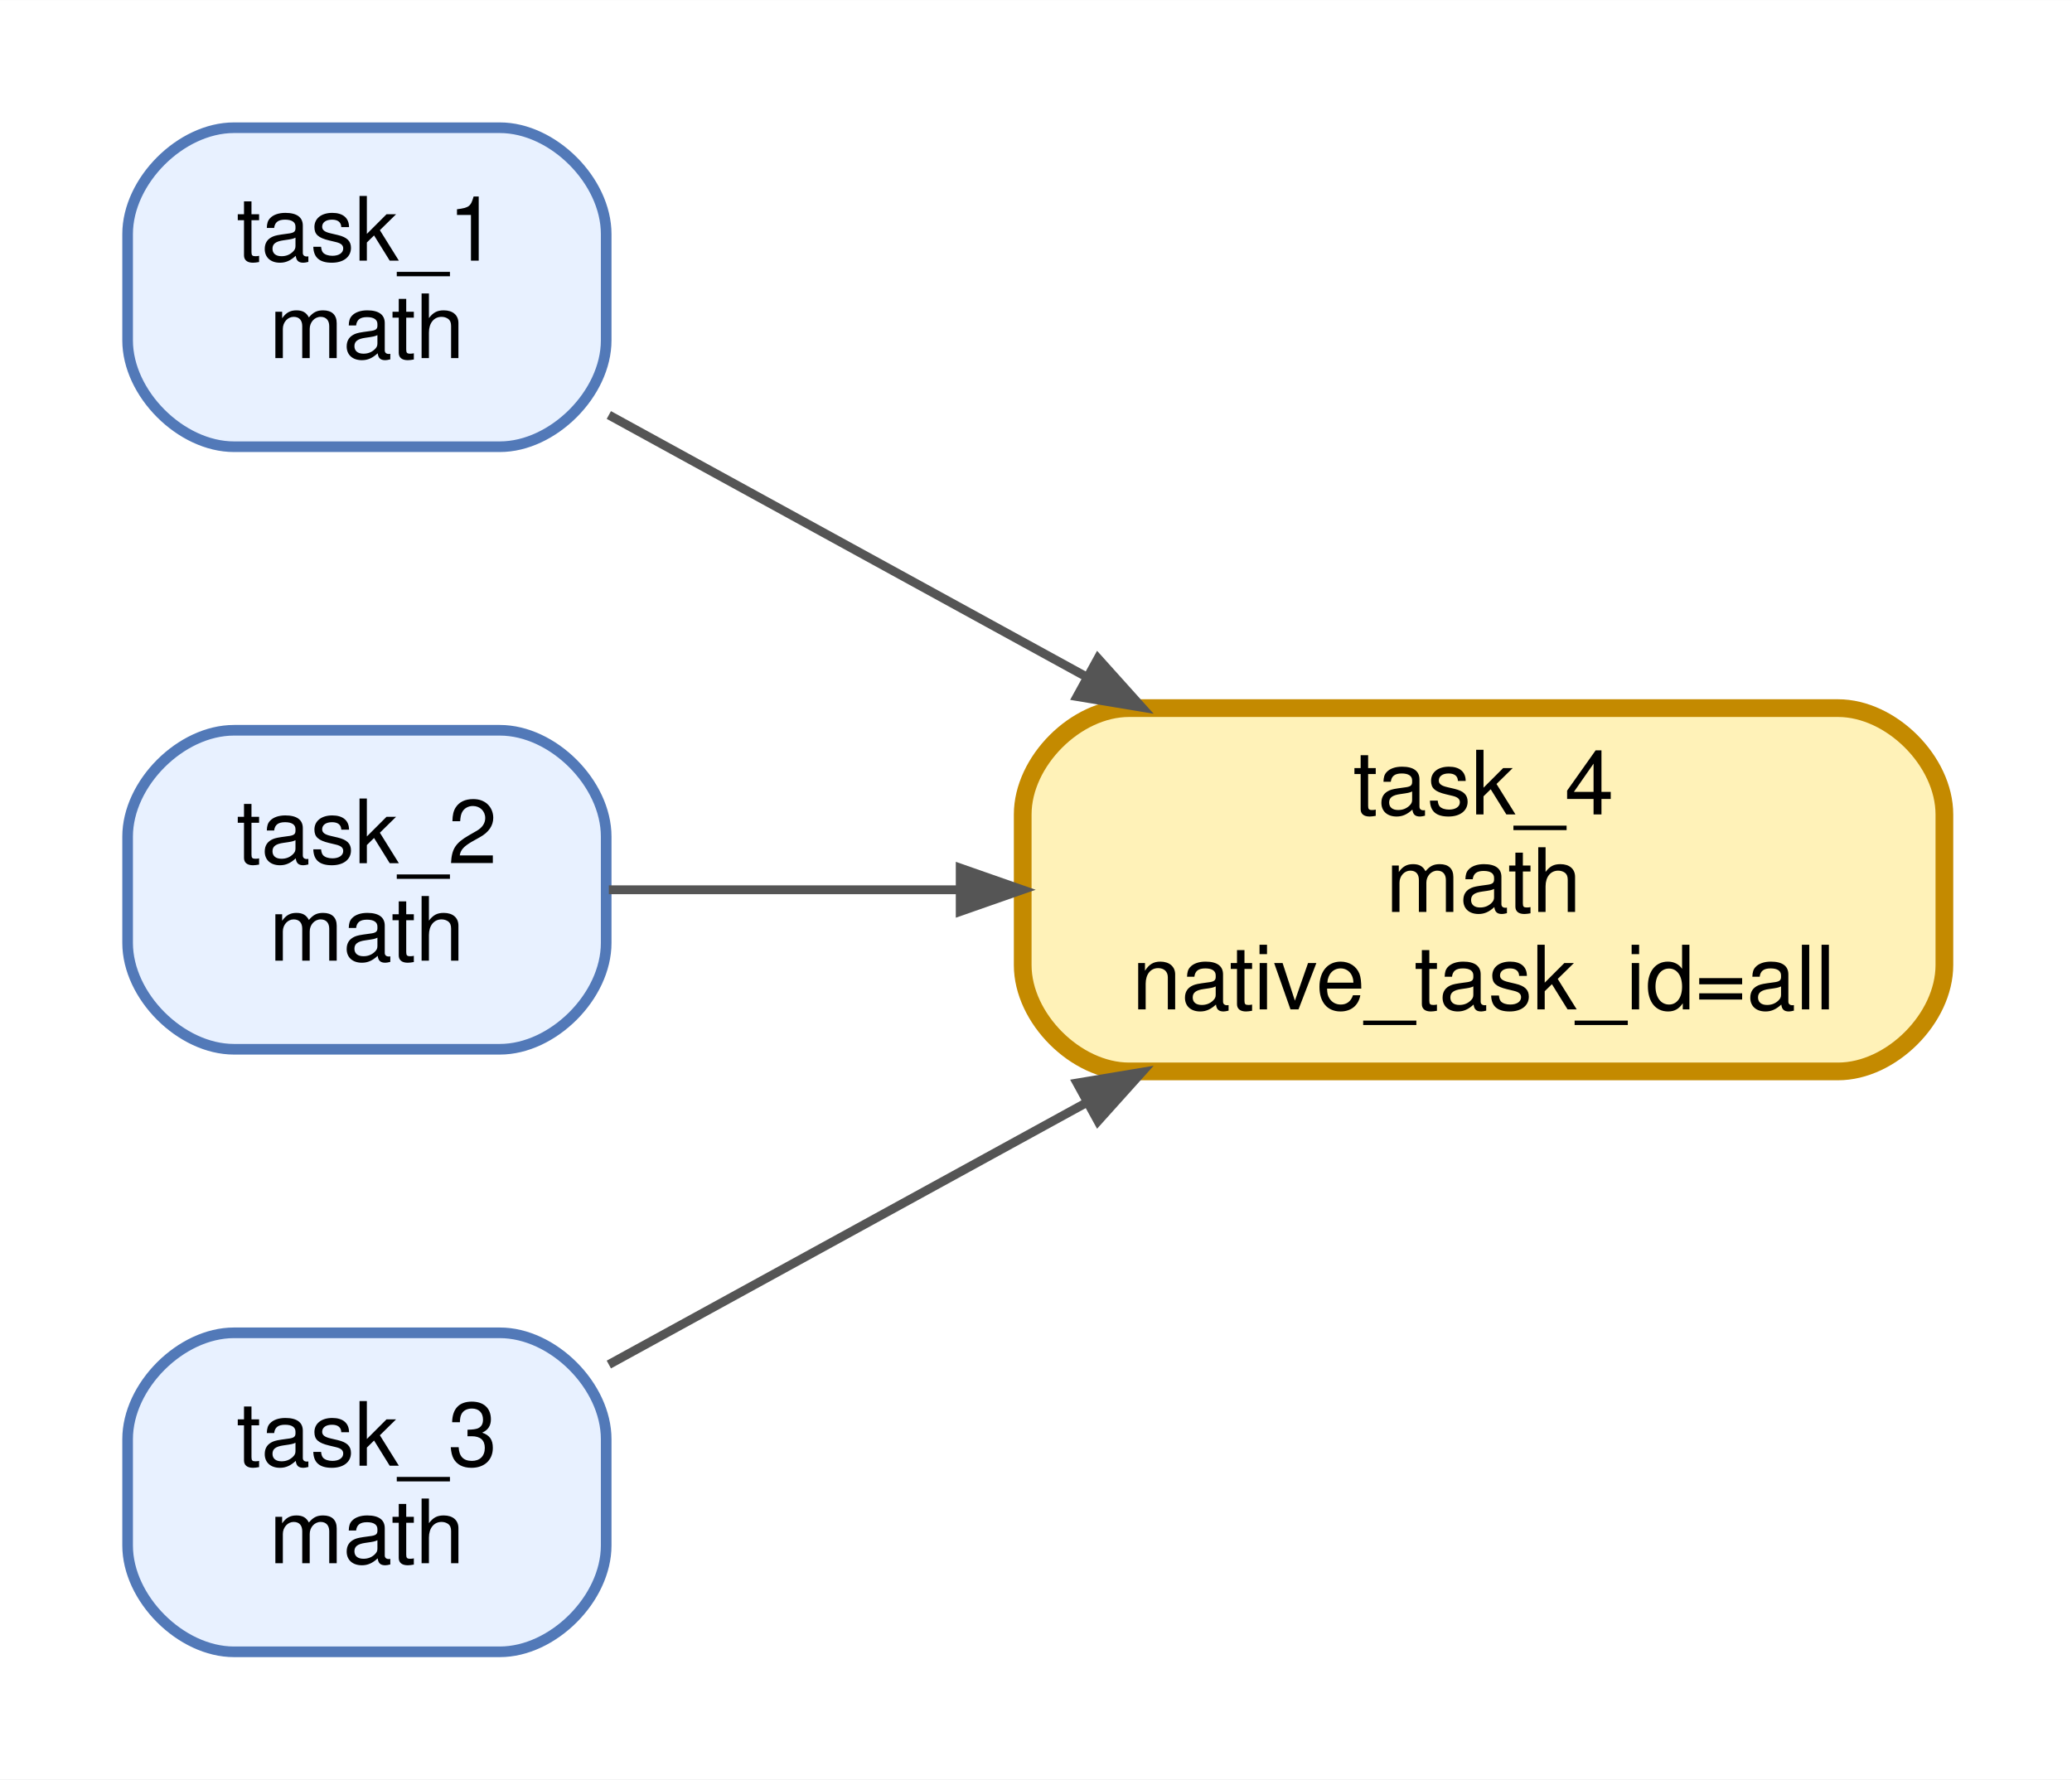
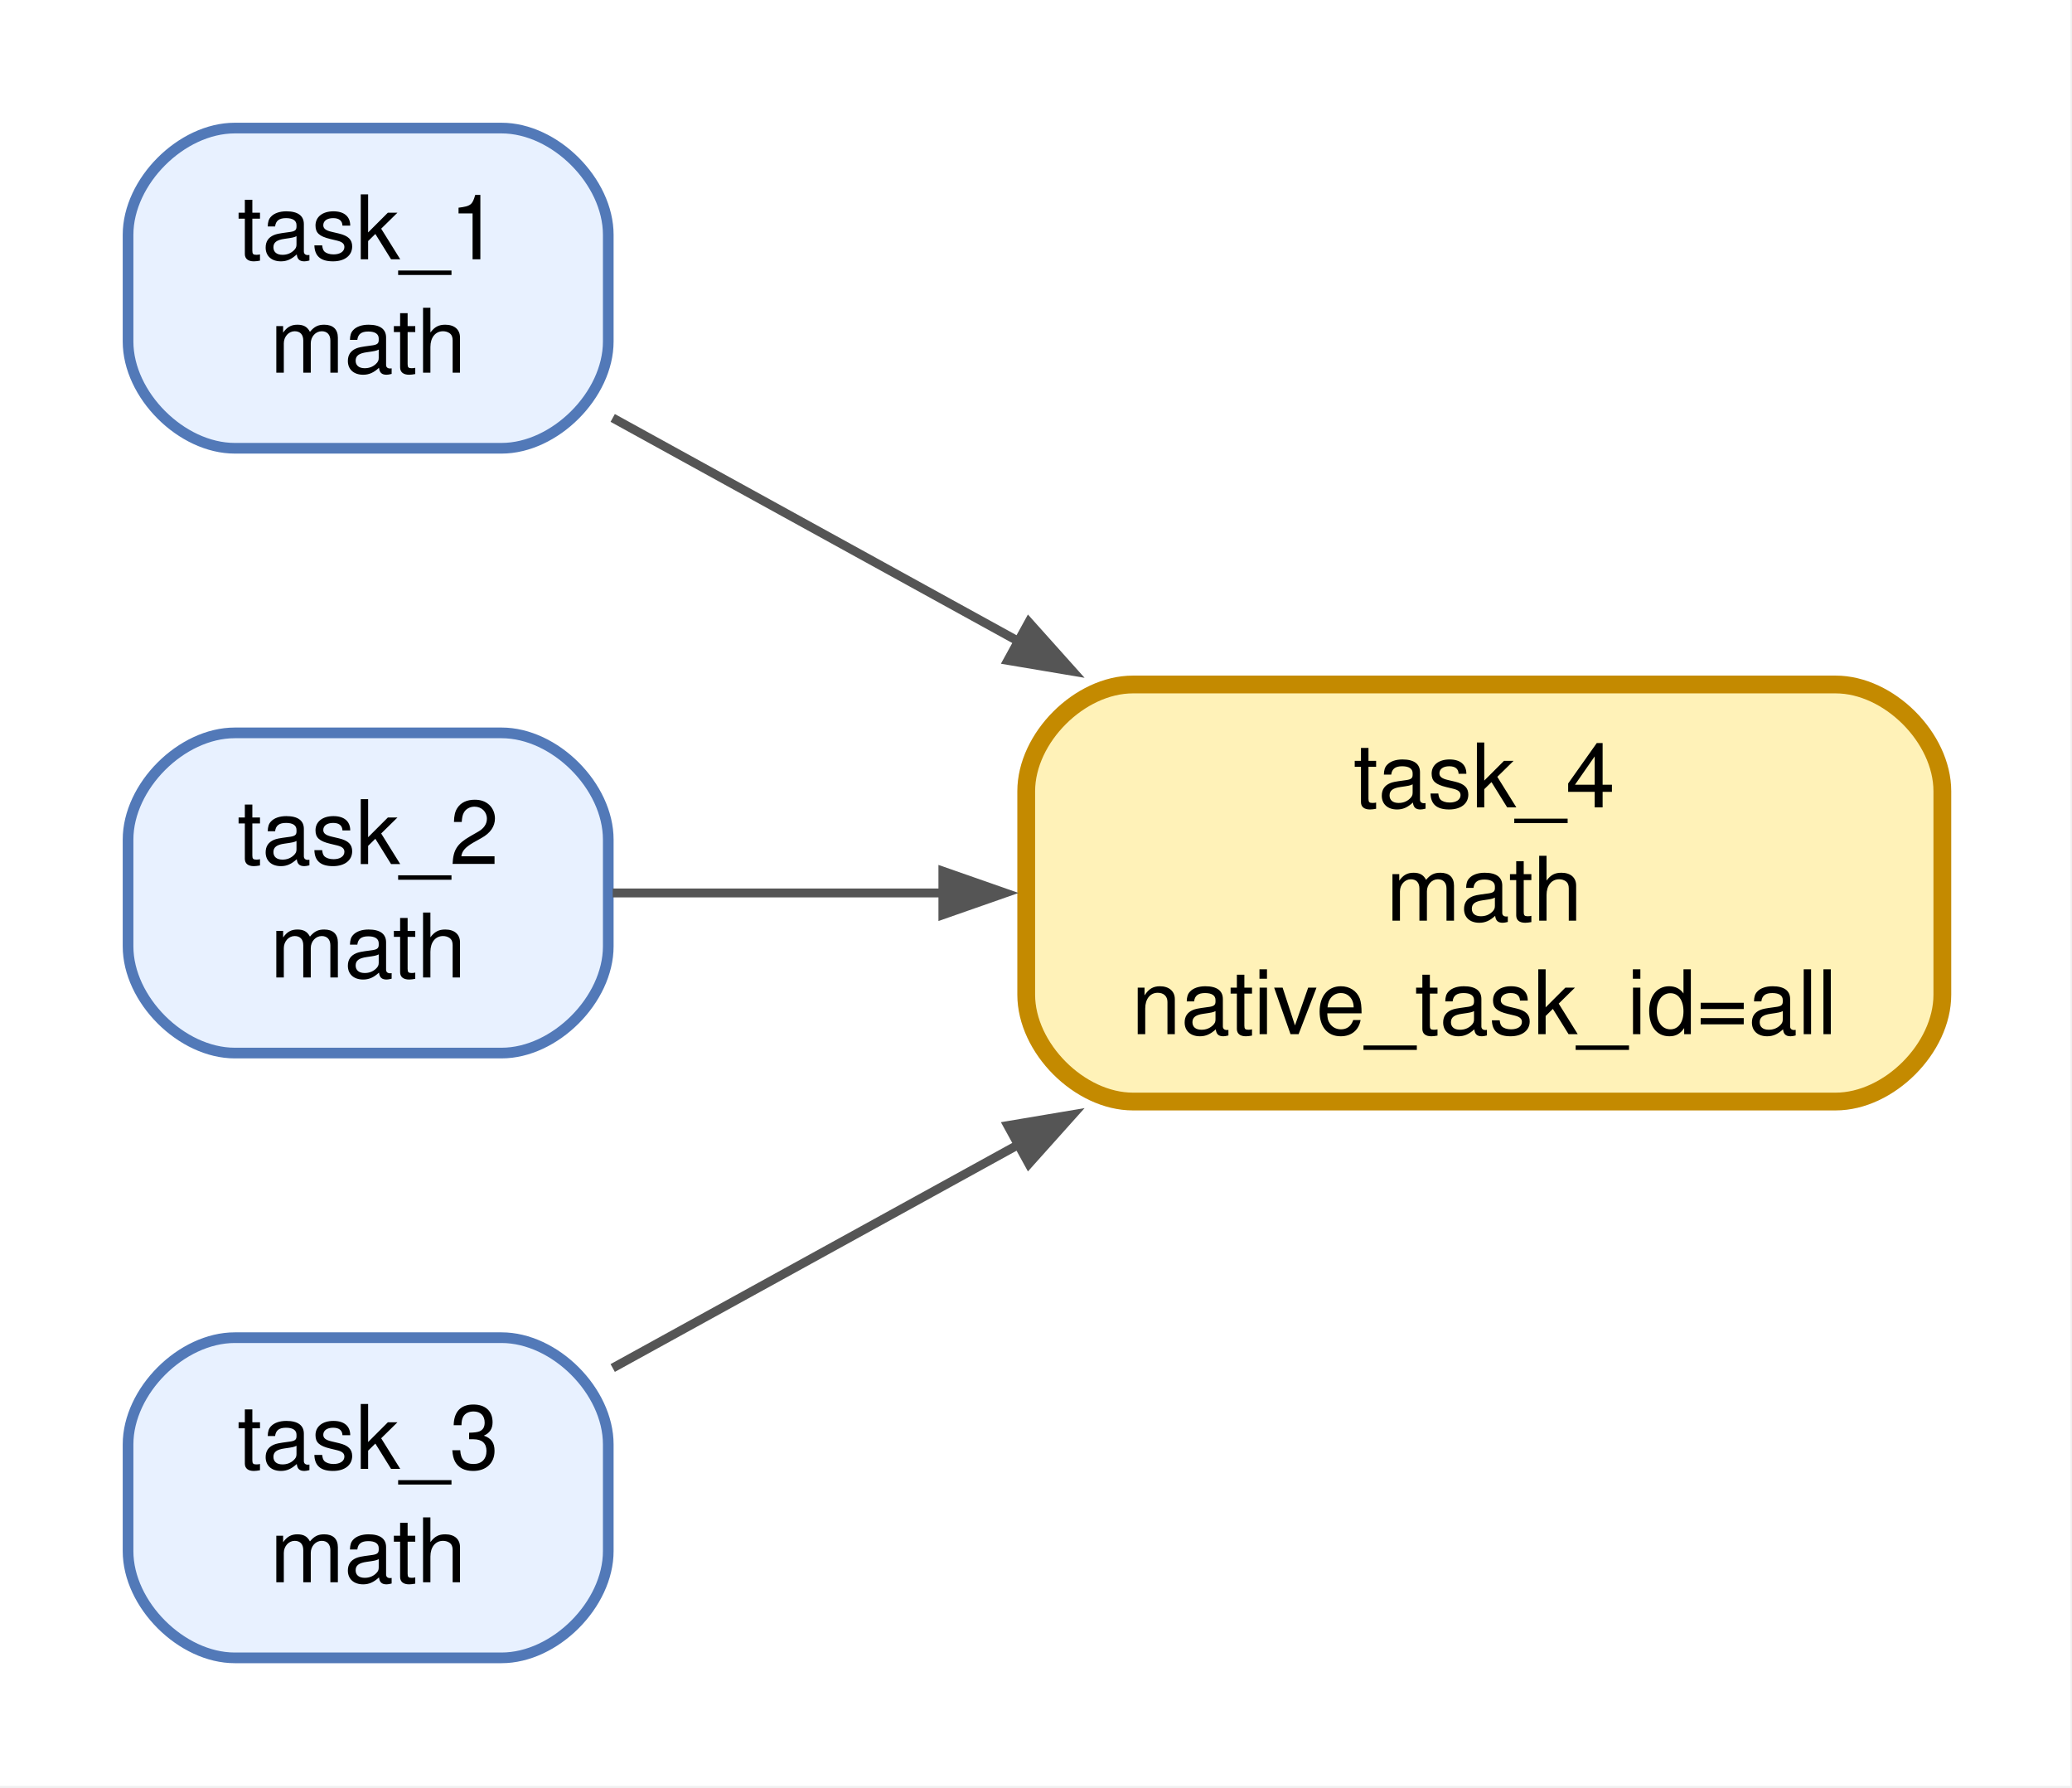
- <svg xmlns="http://www.w3.org/2000/svg" width="234pt" height="201pt" viewBox="0.00 0.00 233.80 200.80">
+ <svg xmlns="http://www.w3.org/2000/svg" width="233pt" height="201pt" viewBox="0.00 0.00 233.00 201.00">
  <g id="graph0" class="graph" transform="scale(1 1) rotate(0) translate(14.4 186.4)">
-     <polygon fill="white" stroke="transparent" points="-14.4,14.4 -14.4,-186.4 219.4,-186.4 219.4,14.4 -14.4,14.4" />
+     <polygon fill="white" stroke="none" points="-14.4,14.4 -14.4,-186.4 218.42,-186.4 218.42,14.4 -14.4,14.4" />
    <g id="node1" class="node">
      <path fill="#e8f1ff" stroke="#5279b8" stroke-width="1.2" d="M42,-172C42,-172 12,-172 12,-172 6,-172 0,-166 0,-160 0,-160 0,-148 0,-148 0,-142 6,-136 12,-136 12,-136 42,-136 42,-136 48,-136 54,-142 54,-148 54,-148 54,-160 54,-160 54,-166 48,-172 42,-172" />
-       <text text-anchor="middle" x="27" y="-157" font-family="Helvetica,sans-Serif" font-size="10.00">task_1</text>
-       <text text-anchor="middle" x="27" y="-146" font-family="Helvetica,sans-Serif" font-size="10.00">math</text>
+       <text xml:space="preserve" text-anchor="middle" x="27" y="-157.25" font-family="Helvetica,sans-Serif" font-size="10.00">task_1</text>
+       <text xml:space="preserve" text-anchor="middle" x="27" y="-144.5" font-family="Helvetica,sans-Serif" font-size="10.00">math</text>
    </g>
    <g id="node4" class="node">
-       <path fill="#fff2b8" stroke="#c48a00" stroke-width="2" d="M193,-106.5C193,-106.5 113,-106.5 113,-106.5 107,-106.5 101,-100.5 101,-94.5 101,-94.5 101,-77.5 101,-77.5 101,-71.5 107,-65.5 113,-65.5 113,-65.5 193,-65.5 193,-65.5 199,-65.5 205,-71.5 205,-77.5 205,-77.5 205,-94.5 205,-94.5 205,-100.5 199,-106.5 193,-106.5" />
-       <text text-anchor="middle" x="153" y="-94.5" font-family="Helvetica,sans-Serif" font-size="10.00">task_4</text>
-       <text text-anchor="middle" x="153" y="-83.5" font-family="Helvetica,sans-Serif" font-size="10.00">math</text>
-       <text text-anchor="middle" x="153" y="-72.5" font-family="Helvetica,sans-Serif" font-size="10.00">native_task_id=all</text>
+       <path fill="#fff2b8" stroke="#c48a00" stroke-width="2" d="M192.02,-109.44C192.02,-109.44 113,-109.44 113,-109.44 107,-109.44 101,-103.44 101,-97.44 101,-97.44 101,-74.56 101,-74.56 101,-68.56 107,-62.55 113,-62.55 113,-62.55 192.02,-62.55 192.02,-62.55 198.02,-62.55 204.02,-68.56 204.02,-74.56 204.02,-74.56 204.02,-97.44 204.02,-97.44 204.02,-103.44 198.02,-109.44 192.02,-109.44" />
+       <text xml:space="preserve" text-anchor="middle" x="152.51" y="-95.62" font-family="Helvetica,sans-Serif" font-size="10.00">task_4</text>
+       <text xml:space="preserve" text-anchor="middle" x="152.51" y="-82.88" font-family="Helvetica,sans-Serif" font-size="10.00">math</text>
+       <text xml:space="preserve" text-anchor="middle" x="152.51" y="-70.12" font-family="Helvetica,sans-Serif" font-size="10.00">native_task_id=all</text>
    </g>
    <g id="edge1" class="edge">
-       <path fill="none" stroke="#555555" d="M54.3,-139.58C69.87,-131.04 90.01,-119.99 107.95,-110.16" />
-       <polygon fill="#555555" stroke="#555555" points="109.49,-112.11 114.45,-106.59 107.13,-107.81 109.49,-112.11" />
+       <path fill="none" stroke="#555555" d="M54.5,-139.41C67.9,-132.03 84.63,-122.82 100.4,-114.14" />
+       <polygon fill="#555555" stroke="#555555" points="101.29,-116.45 106.24,-110.92 98.93,-112.15 101.29,-116.45" />
    </g>
    <g id="node2" class="node">
      <path fill="#e8f1ff" stroke="#5279b8" stroke-width="1.2" d="M42,-104C42,-104 12,-104 12,-104 6,-104 0,-98 0,-92 0,-92 0,-80 0,-80 0,-74 6,-68 12,-68 12,-68 42,-68 42,-68 48,-68 54,-74 54,-80 54,-80 54,-92 54,-92 54,-98 48,-104 42,-104" />
-       <text text-anchor="middle" x="27" y="-89" font-family="Helvetica,sans-Serif" font-size="10.00">task_2</text>
-       <text text-anchor="middle" x="27" y="-78" font-family="Helvetica,sans-Serif" font-size="10.00">math</text>
+       <text xml:space="preserve" text-anchor="middle" x="27" y="-89.25" font-family="Helvetica,sans-Serif" font-size="10.00">task_2</text>
+       <text xml:space="preserve" text-anchor="middle" x="27" y="-76.5" font-family="Helvetica,sans-Serif" font-size="10.00">math</text>
    </g>
    <g id="edge2" class="edge">
-       <path fill="none" stroke="#555555" d="M54.3,-86C65.86,-86 79.94,-86 93.76,-86" />
-       <polygon fill="#555555" stroke="#555555" points="93.95,-88.45 100.95,-86 93.95,-83.55 93.95,-88.45" />
+       <path fill="none" stroke="#555555" d="M54.5,-86C65.53,-86 78.83,-86 91.98,-86" />
+       <polygon fill="#555555" stroke="#555555" points="91.63,-88.45 98.63,-86 91.63,-83.55 91.63,-88.45" />
    </g>
    <g id="node3" class="node">
      <path fill="#e8f1ff" stroke="#5279b8" stroke-width="1.2" d="M42,-36C42,-36 12,-36 12,-36 6,-36 0,-30 0,-24 0,-24 0,-12 0,-12 0,-6 6,0 12,0 12,0 42,0 42,0 48,0 54,-6 54,-12 54,-12 54,-24 54,-24 54,-30 48,-36 42,-36" />
-       <text text-anchor="middle" x="27" y="-21" font-family="Helvetica,sans-Serif" font-size="10.00">task_3</text>
-       <text text-anchor="middle" x="27" y="-10" font-family="Helvetica,sans-Serif" font-size="10.00">math</text>
+       <text xml:space="preserve" text-anchor="middle" x="27" y="-21.25" font-family="Helvetica,sans-Serif" font-size="10.00">task_3</text>
+       <text xml:space="preserve" text-anchor="middle" x="27" y="-8.5" font-family="Helvetica,sans-Serif" font-size="10.00">math</text>
    </g>
    <g id="edge3" class="edge">
-       <path fill="none" stroke="#555555" d="M54.3,-32.42C69.87,-40.96 90.01,-52.01 107.95,-61.84" />
-       <polygon fill="#555555" stroke="#555555" points="107.13,-64.19 114.45,-65.41 109.49,-59.89 107.13,-64.19" />
+       <path fill="none" stroke="#555555" d="M54.5,-32.59C67.9,-39.97 84.63,-49.18 100.4,-57.86" />
+       <polygon fill="#555555" stroke="#555555" points="98.93,-59.85 106.24,-61.08 101.29,-55.55 98.93,-59.85" />
    </g>
  </g>
</svg>
